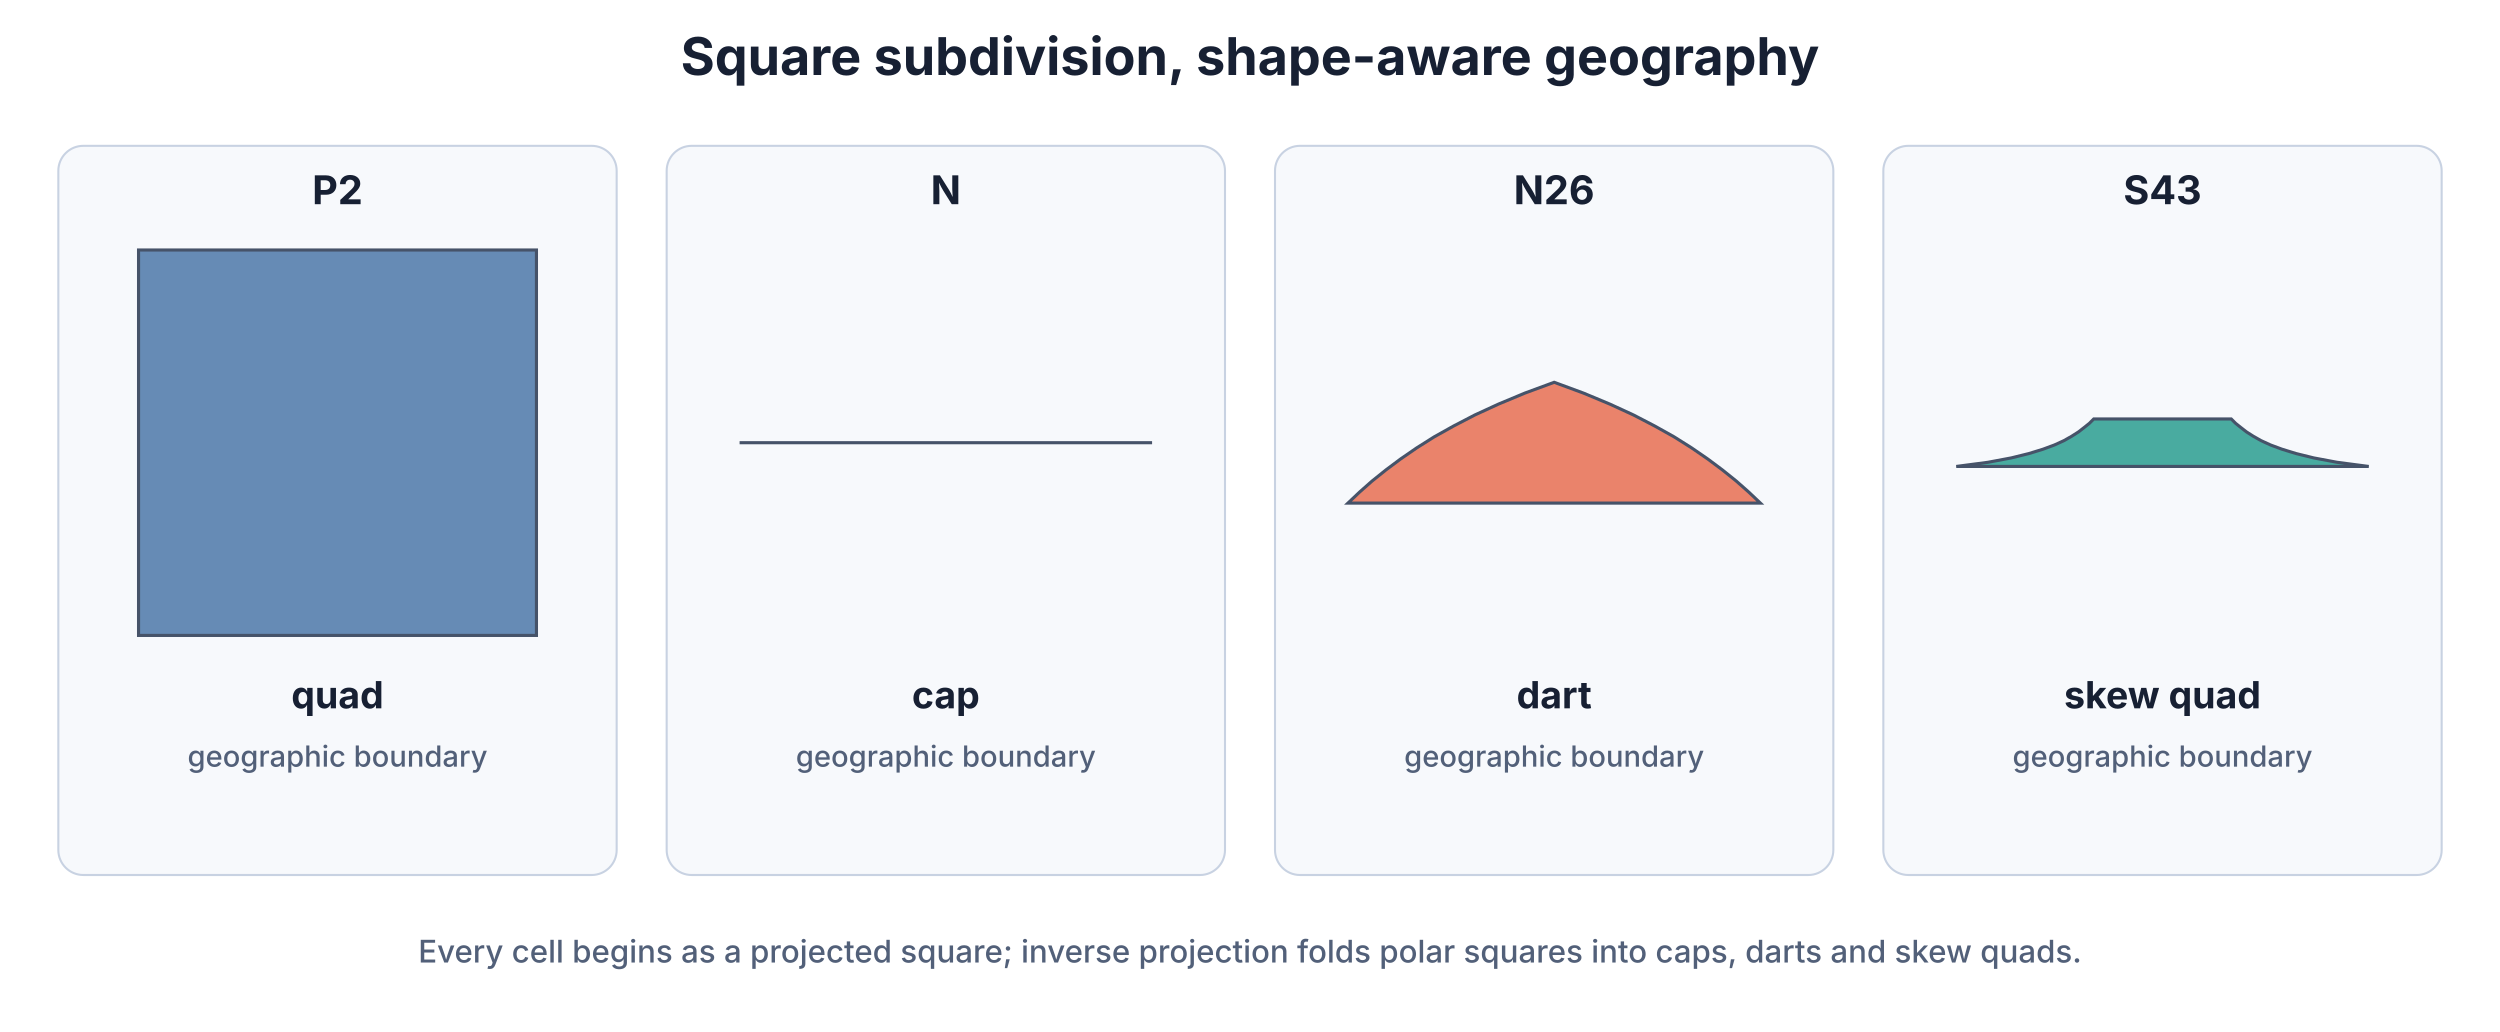
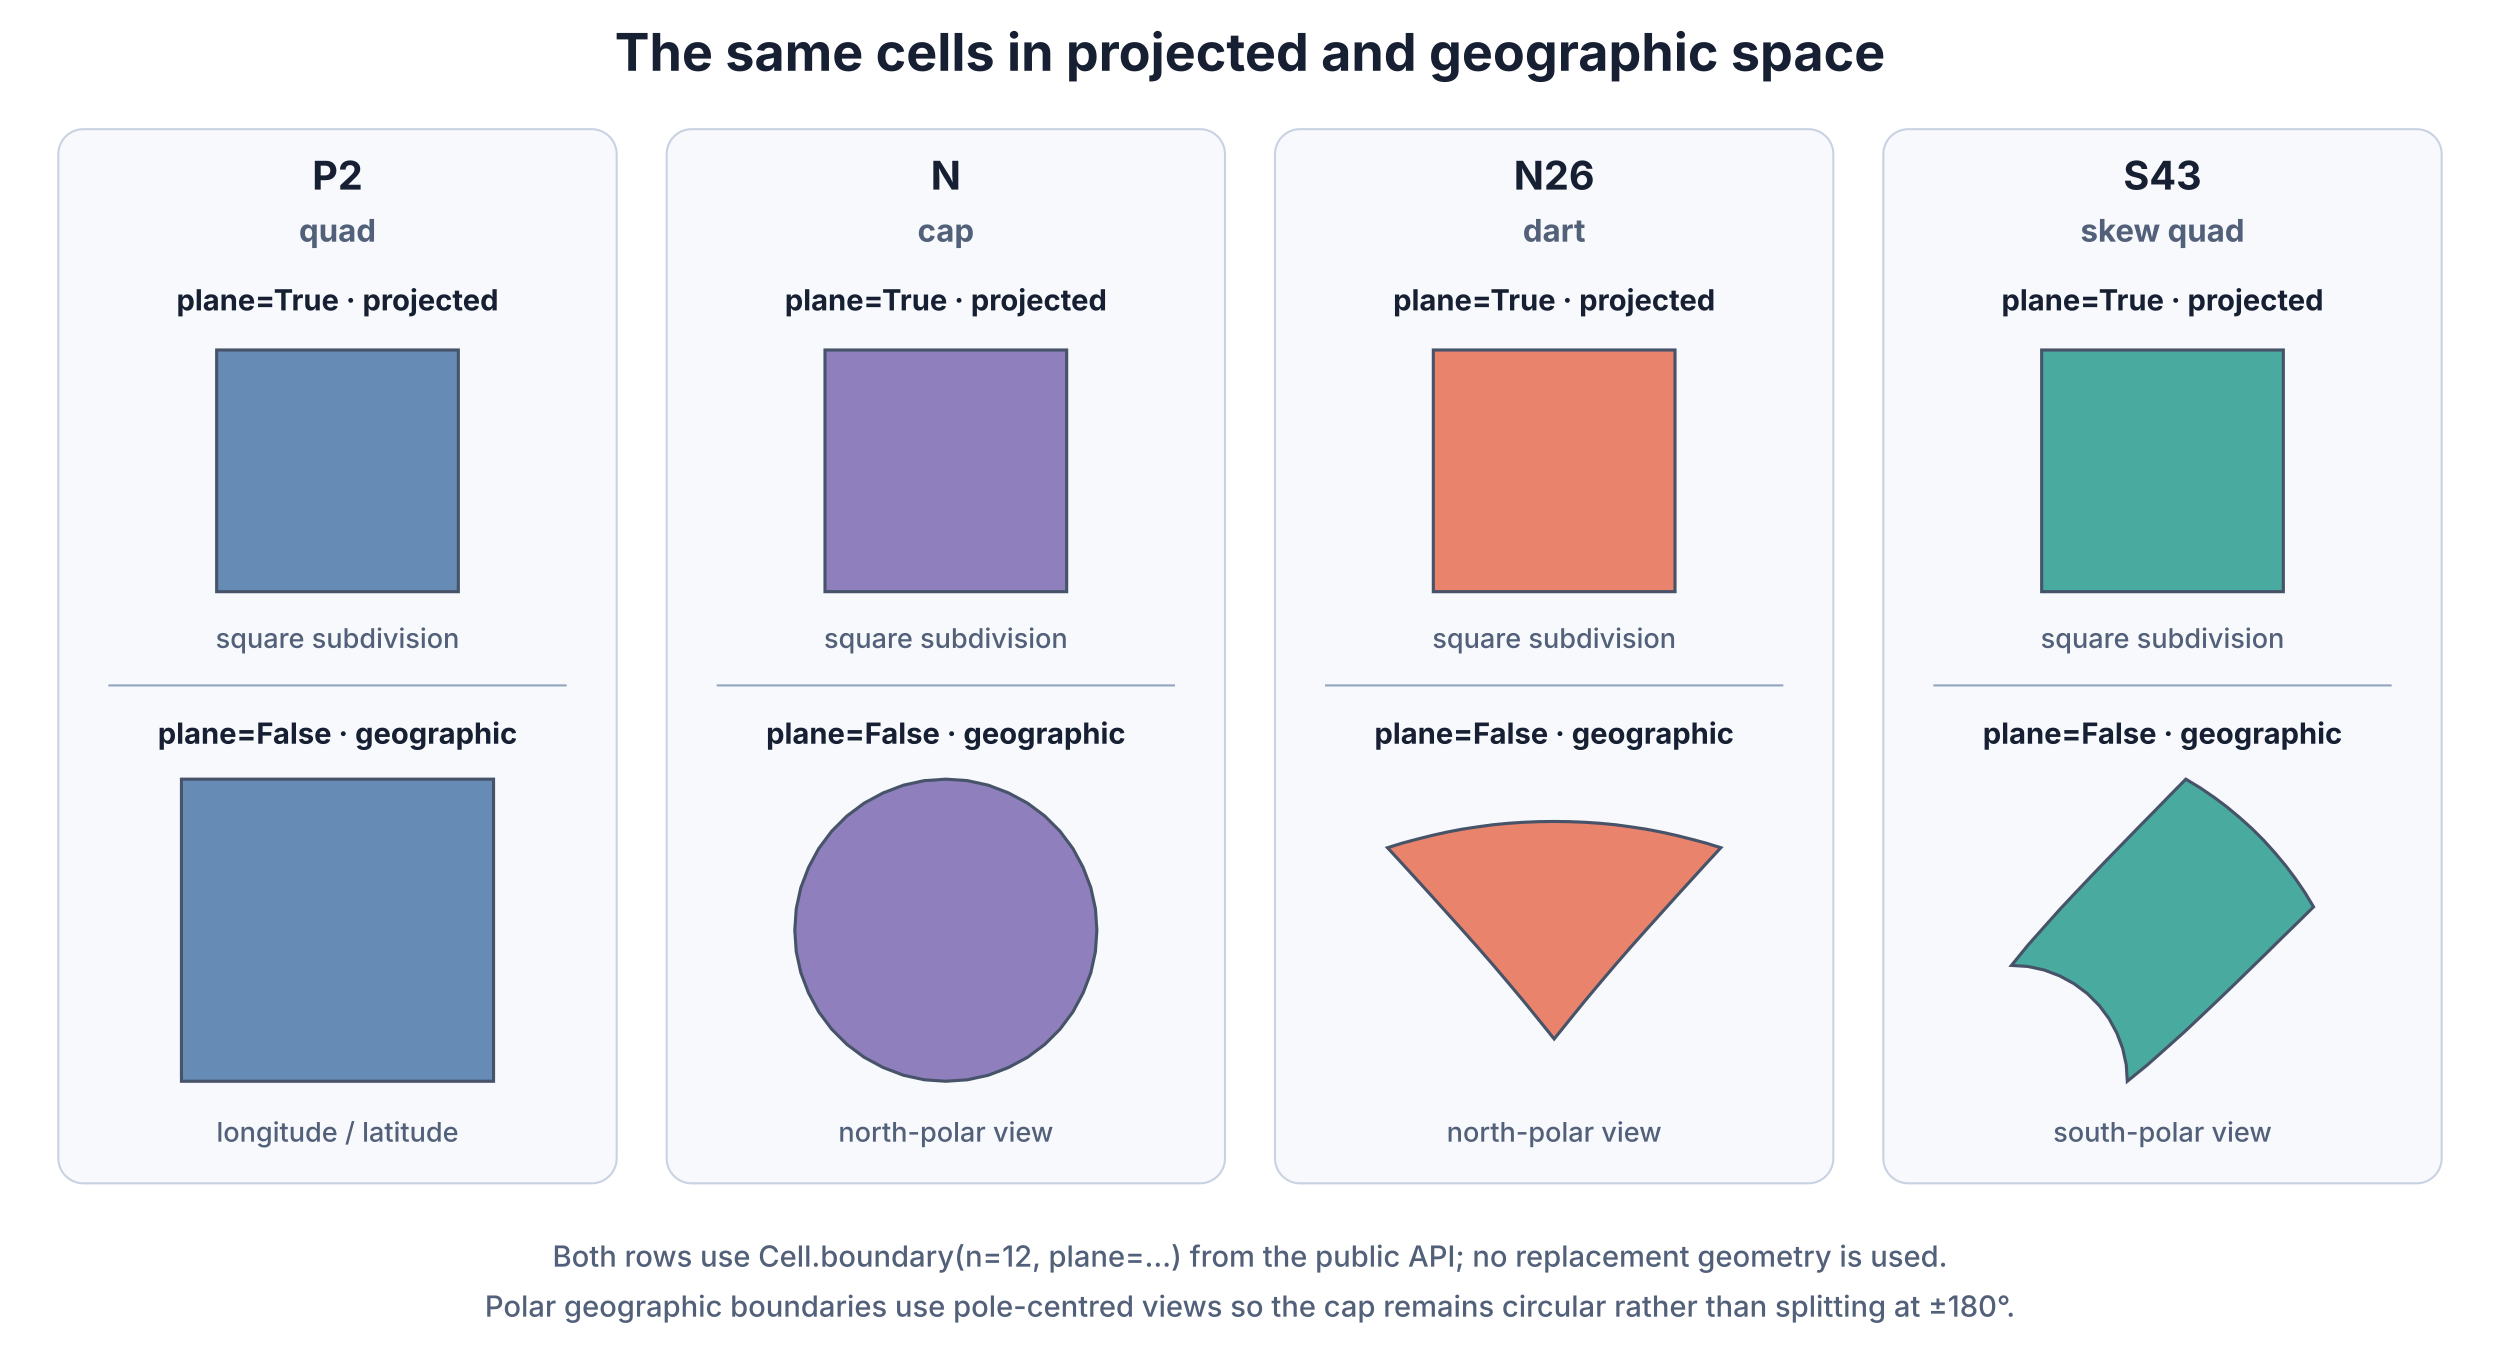
- <svg xmlns="http://www.w3.org/2000/svg" width="1200" height="495" viewBox="0 0 1200 495" role="img" aria-labelledby="title">
+ <svg xmlns="http://www.w3.org/2000/svg" width="1200" height="655" viewBox="0 0 1200 655" role="img" aria-labelledby="title">
  <style>
  :root { color-scheme: light dark; }
  .ink { fill:#172033; } .muted { fill:#526079; } .line { stroke:#27364f; }
  .panel { fill:#f7f9fc; stroke:#c8d2e2; } .grid { stroke:#93a4bd; }
  .blue { fill:#4c78a8; } .teal { fill:#2a9d8f; } .gold { fill:#e9c46a; }
  .coral { fill:#e76f51; } .violet { fill:#7c6bb2; }
  .stroke-blue { stroke:#4c78a8; } .stroke-teal { stroke:#2a9d8f; }
  .stroke-gold { stroke:#c99a27; } .stroke-coral { stroke:#e76f51; }
  .stroke-violet { stroke:#7c6bb2; }
  text { font-family:Inter,Segoe UI,Arial,sans-serif; }
  @media (prefers-color-scheme: dark) {
    .ink { fill:#e6edf3; } .muted { fill:#a8b3c5; } .line { stroke:#c4cedd; }
    .panel { fill:#161b22; stroke:#445168; } .grid { stroke:#66758c; }
  }
</style>
-   <text x="600.0" y="36.0" class="ink" text-anchor="middle" font-size="25" font-weight="700">Square subdivision, shape-aware geography</text>
-   <rect x="28.0" y="70.0" width="268.0" height="350.0" rx="12.0" class="panel" />
-   <polygon points="66.5,120.0 83.8,120.0 101.2,120.0 118.6,120.0 135.9,120.0 153.3,120.0 170.7,120.0 188.1,120.0 205.4,120.0 222.8,120.0 240.2,120.0 257.5,120.0 257.5,139.3 257.5,157.9 257.5,175.8 257.5,193.2 257.5,210.1 257.5,226.6 257.5,242.8 257.5,258.7 257.5,274.3 257.5,289.7 257.5,305.0 240.2,305.0 222.8,305.0 205.4,305.0 188.1,305.0 170.7,305.0 153.3,305.0 135.9,305.0 118.6,305.0 101.2,305.0 83.8,305.0 66.5,305.0 66.5,289.7 66.5,274.3 66.5,258.7 66.5,242.8 66.5,226.6 66.5,210.1 66.5,193.2 66.5,175.8 66.5,157.9 66.5,139.3" class="blue" opacity="0.85" stroke="#27364f" stroke-width="1.5" />
-   <text x="162.0" y="98.0" class="ink" text-anchor="middle" font-size="19" font-weight="700">P2</text>
-   <text x="162.0" y="340.0" class="ink" text-anchor="middle" font-size="18" font-weight="700">quad</text>
-   <text x="162.0" y="368.0" class="muted" text-anchor="middle" font-size="14" font-weight="500">geographic boundary</text>
-   <rect x="320.0" y="70.0" width="268.0" height="350.0" rx="12.0" class="panel" />
-   <polygon points="553.0,212.5 548.4,212.5 543.8,212.5 539.2,212.5 534.6,212.5 530.0,212.5 525.4,212.5 520.8,212.5 516.2,212.5 511.6,212.5 507.0,212.5 502.3,212.5 497.7,212.5 493.1,212.5 488.5,212.5 483.9,212.5 479.3,212.5 474.7,212.5 470.1,212.5 465.5,212.5 460.9,212.5 456.3,212.5 451.7,212.5 447.1,212.5 442.5,212.5 437.9,212.5 433.3,212.5 428.7,212.5 424.1,212.5 419.5,212.5 414.9,212.5 410.3,212.5 405.7,212.5 401.0,212.5 396.4,212.5 391.8,212.5 387.2,212.5 382.6,212.5 378.0,212.5 373.4,212.5 368.8,212.5 364.2,212.5 359.6,212.5 355.0,212.5" class="violet" opacity="0.85" stroke="#27364f" stroke-width="1.5" />
-   <text x="454.0" y="98.0" class="ink" text-anchor="middle" font-size="19" font-weight="700">N</text>
-   <text x="454.0" y="340.0" class="ink" text-anchor="middle" font-size="18" font-weight="700">cap</text>
-   <text x="454.0" y="368.0" class="muted" text-anchor="middle" font-size="14" font-weight="500">geographic boundary</text>
-   <rect x="612.0" y="70.0" width="268.0" height="350.0" rx="12.0" class="panel" />
-   <polygon points="746.0,183.5 760.1,188.7 772.8,194.0 784.1,199.2 794.3,204.5 803.6,209.7 812.0,215.0 819.7,220.3 826.8,225.6 833.4,230.9 839.4,236.2 845.0,241.5 836.0,241.5 827.0,241.5 818.0,241.5 809.0,241.5 800.0,241.5 791.0,241.5 782.0,241.5 773.0,241.5 764.0,241.5 755.0,241.5 746.0,241.5 737.0,241.5 728.0,241.5 719.0,241.5 710.0,241.5 701.0,241.5 692.0,241.5 683.0,241.5 674.0,241.5 665.0,241.5 656.0,241.5 647.0,241.5 652.6,236.2 658.6,230.9 665.2,225.6 672.3,220.3 680.0,215.0 688.4,209.7 697.7,204.5 707.9,199.2 719.2,194.0 731.9,188.7" class="coral" opacity="0.85" stroke="#27364f" stroke-width="1.5" />
-   <text x="746.0" y="98.0" class="ink" text-anchor="middle" font-size="19" font-weight="700">N26</text>
-   <text x="746.0" y="340.0" class="ink" text-anchor="middle" font-size="18" font-weight="700">dart</text>
-   <text x="746.0" y="368.0" class="muted" text-anchor="middle" font-size="14" font-weight="500">geographic boundary</text>
-   <rect x="904.0" y="70.0" width="268.0" height="350.0" rx="12.0" class="panel" />
-   <polygon points="1005.0,201.1 1011.0,201.1 1017.0,201.1 1023.0,201.1 1029.0,201.1 1035.0,201.1 1041.0,201.1 1047.0,201.1 1053.0,201.1 1059.0,201.1 1065.0,201.1 1071.0,201.1 1073.1,203.2 1075.6,205.2 1078.3,207.3 1081.6,209.4 1085.3,211.5 1089.9,213.6 1095.3,215.6 1102.1,217.7 1110.6,219.8 1121.8,221.9 1137.0,223.9 1119.0,223.9 1101.0,223.9 1083.0,223.9 1065.0,223.9 1047.0,223.9 1029.0,223.9 1011.0,223.9 993.0,223.9 975.0,223.9 957.0,223.9 939.0,223.9 954.2,221.9 965.4,219.8 973.9,217.7 980.7,215.6 986.1,213.6 990.7,211.5 994.4,209.4 997.7,207.3 1000.4,205.2 1002.9,203.2" class="teal" opacity="0.85" stroke="#27364f" stroke-width="1.5" />
-   <text x="1038.0" y="98.0" class="ink" text-anchor="middle" font-size="19" font-weight="700">S43</text>
-   <text x="1038.0" y="340.0" class="ink" text-anchor="middle" font-size="18" font-weight="700">skew quad</text>
-   <text x="1038.0" y="368.0" class="muted" text-anchor="middle" font-size="14" font-weight="500">geographic boundary</text>
-   <text x="600.0" y="462.0" class="muted" text-anchor="middle" font-size="15" font-weight="500">Every cell begins as a projected square; inverse projection folds polar squares into caps, darts and skew quads.</text>
+   <text x="600.0" y="34.0" class="ink" text-anchor="middle" font-size="25" font-weight="700">The same cells in projected and geographic space</text>
+   <rect x="28.0" y="62.0" width="268.0" height="506.0" rx="12.0" class="panel" />
+   <text x="162.0" y="91.0" class="ink" text-anchor="middle" font-size="19" font-weight="700">P2</text>
+   <text x="162.0" y="116.0" class="muted" text-anchor="middle" font-size="15" font-weight="700">quad</text>
+   <text x="162.0" y="149.0" class="ink" text-anchor="middle" font-size="14" font-weight="700">plane=True · projected</text>
+   <polygon points="104.0,168.0 114.5,168.0 125.1,168.0 135.6,168.0 146.2,168.0 156.7,168.0 167.3,168.0 177.8,168.0 188.4,168.0 198.9,168.0 209.5,168.0 220.0,168.0 220.0,178.5 220.0,189.1 220.0,199.6 220.0,210.2 220.0,220.7 220.0,231.3 220.0,241.8 220.0,252.4 220.0,262.9 220.0,273.5 220.0,284.0 209.5,284.0 198.9,284.0 188.4,284.0 177.8,284.0 167.3,284.0 156.7,284.0 146.2,284.0 135.6,284.0 125.1,284.0 114.5,284.0 104.0,284.0 104.0,273.5 104.0,262.9 104.0,252.4 104.0,241.8 104.0,231.3 104.0,220.7 104.0,210.2 104.0,199.6 104.0,189.1 104.0,178.5" class="blue" opacity="0.85" stroke="#27364f" stroke-width="1.5" />
+   <text x="162.0" y="311.0" class="muted" text-anchor="middle" font-size="13" font-weight="500">square subdivision</text>
+   <line x1="52.0" y1="329.0" x2="272.0" y2="329.0" class="grid" stroke-width="1" />
+   <text x="162.0" y="357.0" class="ink" text-anchor="middle" font-size="14" font-weight="700">plane=False · geographic</text>
+   <polygon points="87.1,374.0 100.7,374.0 114.3,374.0 128.0,374.0 141.6,374.0 155.2,374.0 168.8,374.0 182.4,374.0 196.0,374.0 209.7,374.0 223.3,374.0 236.9,374.0 236.9,389.2 236.9,403.7 236.9,417.8 236.9,431.4 236.9,444.6 236.9,457.6 236.9,470.2 236.9,482.7 236.9,494.9 236.9,507.0 236.9,519.0 223.3,519.0 209.7,519.0 196.0,519.0 182.4,519.0 168.8,519.0 155.2,519.0 141.6,519.0 128.0,519.0 114.3,519.0 100.7,519.0 87.1,519.0 87.1,507.0 87.1,494.9 87.1,482.7 87.1,470.2 87.1,457.6 87.1,444.6 87.1,431.4 87.1,417.8 87.1,403.7 87.1,389.2" class="blue" opacity="0.85" stroke="#27364f" stroke-width="1.5" />
+   <text x="162.0" y="548.0" class="muted" text-anchor="middle" font-size="13" font-weight="500">longitude / latitude</text>
+   <rect x="320.0" y="62.0" width="268.0" height="506.0" rx="12.0" class="panel" />
+   <text x="454.0" y="91.0" class="ink" text-anchor="middle" font-size="19" font-weight="700">N</text>
+   <text x="454.0" y="116.0" class="muted" text-anchor="middle" font-size="15" font-weight="700">cap</text>
+   <text x="454.0" y="149.0" class="ink" text-anchor="middle" font-size="14" font-weight="700">plane=True · projected</text>
+   <polygon points="396.0,168.0 406.5,168.0 417.1,168.0 427.6,168.0 438.2,168.0 448.7,168.0 459.3,168.0 469.8,168.0 480.4,168.0 490.9,168.0 501.5,168.0 512.0,168.0 512.0,178.5 512.0,189.1 512.0,199.6 512.0,210.2 512.0,220.7 512.0,231.3 512.0,241.8 512.0,252.4 512.0,262.9 512.0,273.5 512.0,284.0 501.5,284.0 490.9,284.0 480.4,284.0 469.8,284.0 459.3,284.0 448.7,284.0 438.2,284.0 427.6,284.0 417.1,284.0 406.5,284.0 396.0,284.0 396.0,273.5 396.0,262.9 396.0,252.4 396.0,241.8 396.0,231.3 396.0,220.7 396.0,210.2 396.0,199.6 396.0,189.1 396.0,178.5" class="violet" opacity="0.85" stroke="#27364f" stroke-width="1.5" />
+   <text x="454.0" y="311.0" class="muted" text-anchor="middle" font-size="13" font-weight="500">square subdivision</text>
+   <line x1="344.0" y1="329.0" x2="564.0" y2="329.0" class="grid" stroke-width="1" />
+   <text x="454.0" y="357.0" class="ink" text-anchor="middle" font-size="14" font-weight="700">plane=False · geographic</text>
+   <polygon points="526.5,446.5 525.8,436.2 523.6,426.1 519.9,416.4 515.0,407.3 508.8,399.0 501.5,391.7 493.2,385.5 484.1,380.6 474.4,376.9 464.3,374.7 454.0,374.0 443.7,374.7 433.6,376.9 423.9,380.6 414.8,385.5 406.5,391.7 399.2,399.0 393.0,407.3 388.1,416.4 384.4,426.1 382.2,436.2 381.5,446.5 382.2,456.8 384.4,466.9 388.1,476.6 393.0,485.7 399.2,494.0 406.5,501.3 414.8,507.5 423.9,512.4 433.6,516.1 443.7,518.3 454.0,519.0 464.3,518.3 474.4,516.1 484.1,512.4 493.2,507.5 501.5,501.3 508.8,494.0 515.0,485.7 519.9,476.6 523.6,466.9 525.8,456.8" class="violet" opacity="0.85" stroke="#27364f" stroke-width="1.5" />
+   <text x="454.0" y="548.0" class="muted" text-anchor="middle" font-size="13" font-weight="500">north-polar view</text>
+   <rect x="612.0" y="62.0" width="268.0" height="506.0" rx="12.0" class="panel" />
+   <text x="746.0" y="91.0" class="ink" text-anchor="middle" font-size="19" font-weight="700">N26</text>
+   <text x="746.0" y="116.0" class="muted" text-anchor="middle" font-size="15" font-weight="700">dart</text>
+   <text x="746.0" y="149.0" class="ink" text-anchor="middle" font-size="14" font-weight="700">plane=True · projected</text>
+   <polygon points="688.0,168.0 698.5,168.0 709.1,168.0 719.6,168.0 730.2,168.0 740.7,168.0 751.3,168.0 761.8,168.0 772.4,168.0 782.9,168.0 793.5,168.0 804.0,168.0 804.0,178.5 804.0,189.1 804.0,199.6 804.0,210.2 804.0,220.7 804.0,231.3 804.0,241.8 804.0,252.4 804.0,262.9 804.0,273.5 804.0,284.0 793.5,284.0 782.9,284.0 772.4,284.0 761.8,284.0 751.3,284.0 740.7,284.0 730.2,284.0 719.6,284.0 709.1,284.0 698.5,284.0 688.0,284.0 688.0,273.5 688.0,262.9 688.0,252.4 688.0,241.8 688.0,231.3 688.0,220.7 688.0,210.2 688.0,199.6 688.0,189.1 688.0,178.5" class="coral" opacity="0.85" stroke="#27364f" stroke-width="1.5" />
+   <text x="746.0" y="311.0" class="muted" text-anchor="middle" font-size="13" font-weight="500">square subdivision</text>
+   <line x1="636.0" y1="329.0" x2="856.0" y2="329.0" class="grid" stroke-width="1" />
+   <text x="746.0" y="357.0" class="ink" text-anchor="middle" font-size="14" font-weight="700">plane=False · geographic</text>
+   <polygon points="746.0,498.7 753.4,489.5 760.7,480.5 768.0,471.8 775.3,463.2 782.6,454.8 789.9,446.6 797.2,438.5 804.4,430.5 811.6,422.6 818.8,414.7 826.0,406.9 818.9,404.7 811.8,402.8 804.6,401.0 797.4,399.4 790.1,398.0 782.8,396.9 775.5,395.9 768.2,395.2 760.8,394.7 753.4,394.4 746.0,394.3 738.6,394.4 731.2,394.7 723.8,395.2 716.5,395.9 709.2,396.9 701.9,398.0 694.6,399.4 687.4,401.0 680.2,402.8 673.1,404.7 666.0,406.9 673.2,414.7 680.4,422.6 687.6,430.5 694.8,438.5 702.1,446.6 709.4,454.8 716.7,463.2 724.0,471.8 731.3,480.5 738.6,489.5" class="coral" opacity="0.85" stroke="#27364f" stroke-width="1.5" />
+   <text x="746.0" y="548.0" class="muted" text-anchor="middle" font-size="13" font-weight="500">north-polar view</text>
+   <rect x="904.0" y="62.0" width="268.0" height="506.0" rx="12.0" class="panel" />
+   <text x="1038.0" y="91.0" class="ink" text-anchor="middle" font-size="19" font-weight="700">S43</text>
+   <text x="1038.0" y="116.0" class="muted" text-anchor="middle" font-size="15" font-weight="700">skew quad</text>
+   <text x="1038.0" y="149.0" class="ink" text-anchor="middle" font-size="14" font-weight="700">plane=True · projected</text>
+   <polygon points="980.0,168.0 990.5,168.0 1001.1,168.0 1011.6,168.0 1022.2,168.0 1032.7,168.0 1043.3,168.0 1053.8,168.0 1064.4,168.0 1074.9,168.0 1085.5,168.0 1096.0,168.0 1096.0,178.5 1096.0,189.1 1096.0,199.6 1096.0,210.2 1096.0,220.7 1096.0,231.3 1096.0,241.8 1096.0,252.4 1096.0,262.9 1096.0,273.5 1096.0,284.0 1085.5,284.0 1074.9,284.0 1064.4,284.0 1053.8,284.0 1043.3,284.0 1032.7,284.0 1022.2,284.0 1011.6,284.0 1001.1,284.0 990.5,284.0 980.0,284.0 980.0,273.5 980.0,262.9 980.0,252.4 980.0,241.8 980.0,231.3 980.0,220.7 980.0,210.2 980.0,199.6 980.0,189.1 980.0,178.5" class="teal" opacity="0.85" stroke="#27364f" stroke-width="1.5" />
+   <text x="1038.0" y="311.0" class="muted" text-anchor="middle" font-size="13" font-weight="500">square subdivision</text>
+   <line x1="928.0" y1="329.0" x2="1148.0" y2="329.0" class="grid" stroke-width="1" />
+   <text x="1038.0" y="357.0" class="ink" text-anchor="middle" font-size="14" font-weight="700">plane=False · geographic</text>
+   <polygon points="1110.5,435.3 1106.4,428.5 1101.9,421.9 1097.1,415.5 1092.0,409.4 1086.7,403.5 1081.0,397.8 1075.1,392.5 1069.0,387.4 1062.6,382.6 1056.0,378.1 1049.2,374.0 1041.8,381.5 1034.4,389.1 1026.9,396.7 1019.4,404.4 1011.9,412.1 1004.3,420.0 996.7,428.0 989.0,436.2 981.3,444.8 973.4,453.7 965.5,463.4 973.4,463.9 981.2,465.6 988.6,468.4 995.6,472.2 1001.9,476.9 1007.6,482.6 1012.3,488.9 1016.1,495.9 1018.9,503.3 1020.6,511.1 1021.1,519.0 1030.8,511.1 1039.7,503.2 1048.3,495.5 1056.5,487.8 1064.5,480.2 1072.4,472.6 1080.1,465.1 1087.8,457.6 1095.4,450.1 1103.0,442.7" class="teal" opacity="0.85" stroke="#27364f" stroke-width="1.5" />
+   <text x="1038.0" y="548.0" class="muted" text-anchor="middle" font-size="13" font-weight="500">south-polar view</text>
+   <text x="600.0" y="608.0" class="muted" text-anchor="middle" font-size="14" font-weight="500">Both rows use Cell.boundary(n=12, plane=...) from the public API; no replacement geometry is used.</text>
+   <text x="600.0" y="632.0" class="muted" text-anchor="middle" font-size="14" font-weight="500">Polar geographic boundaries use pole-centred views so the cap remains circular rather than splitting at ±180°.</text>
</svg>
